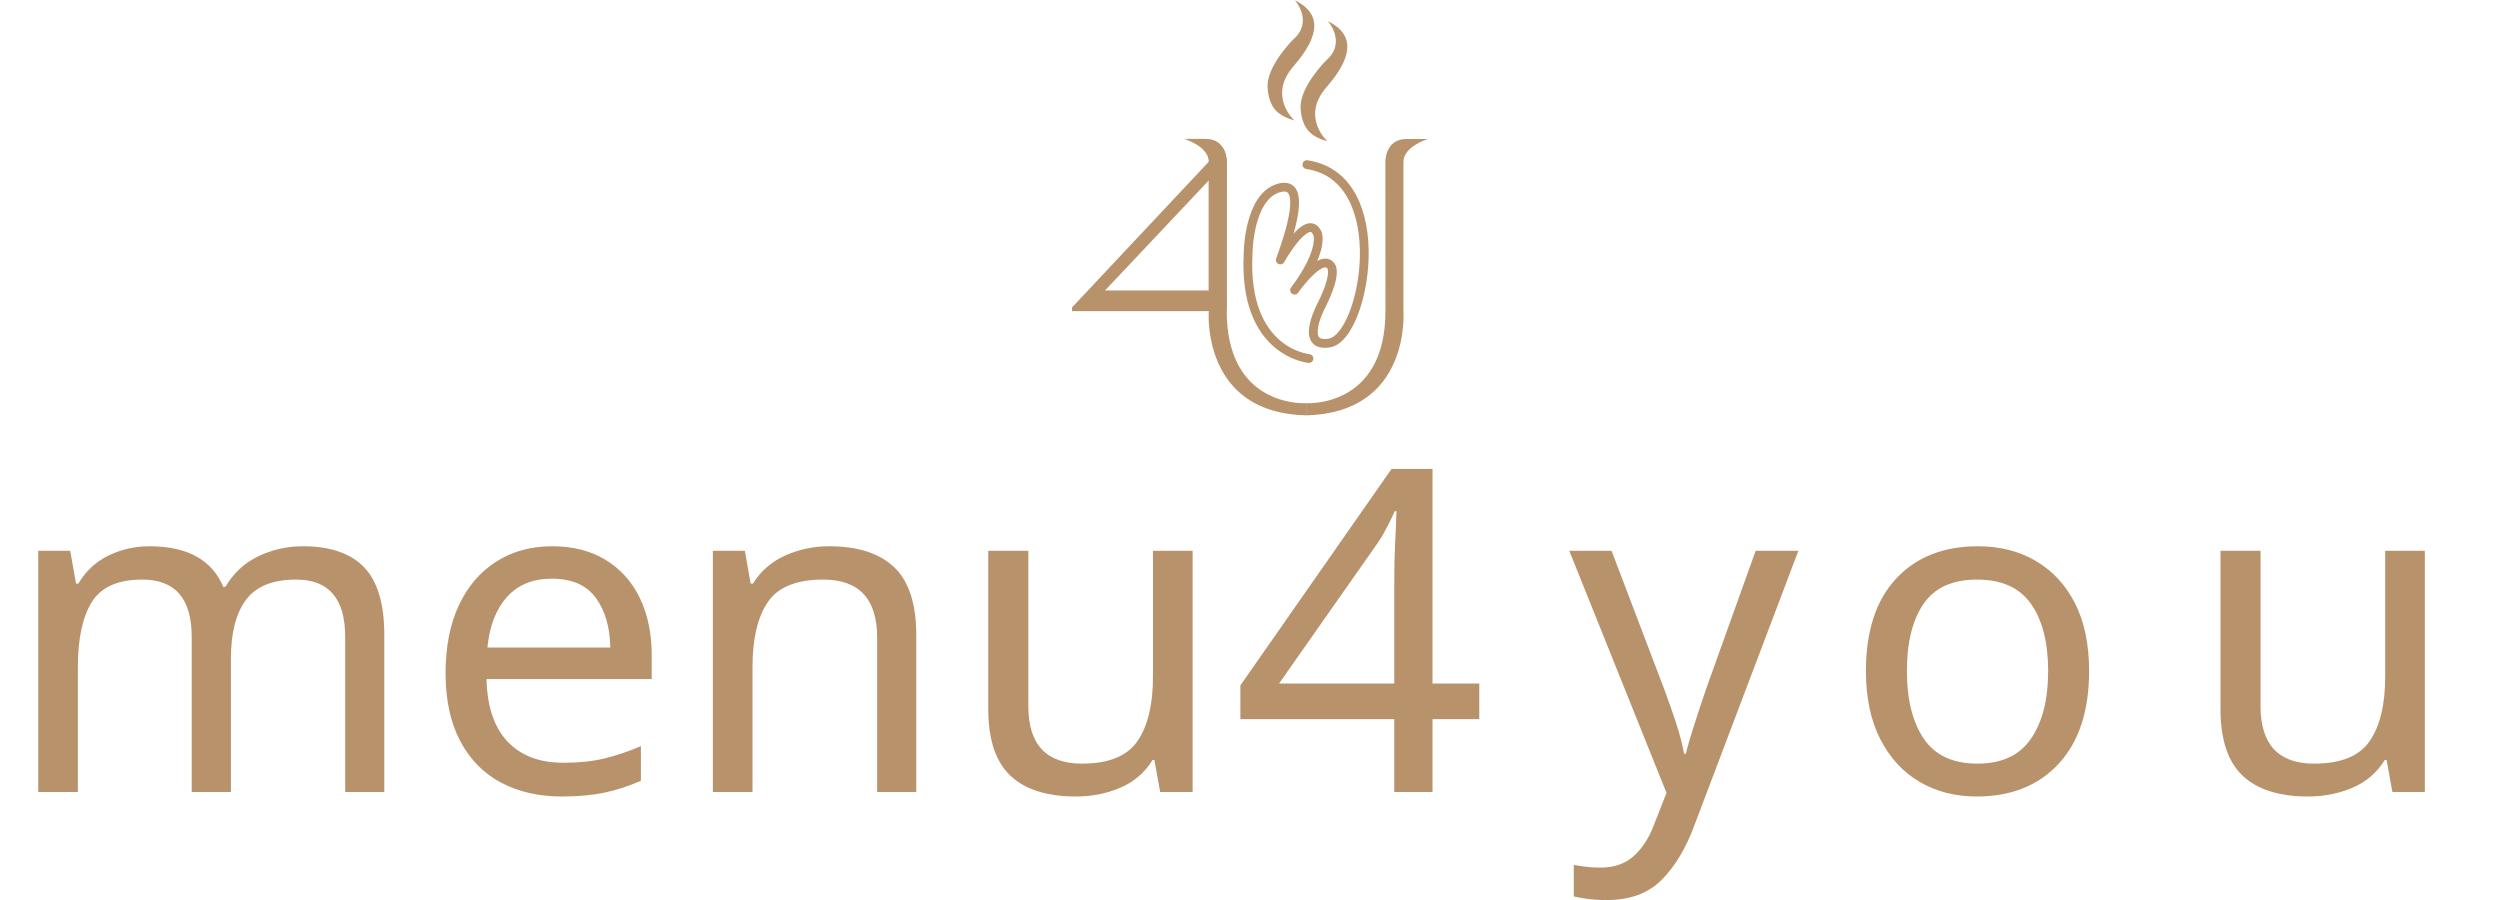
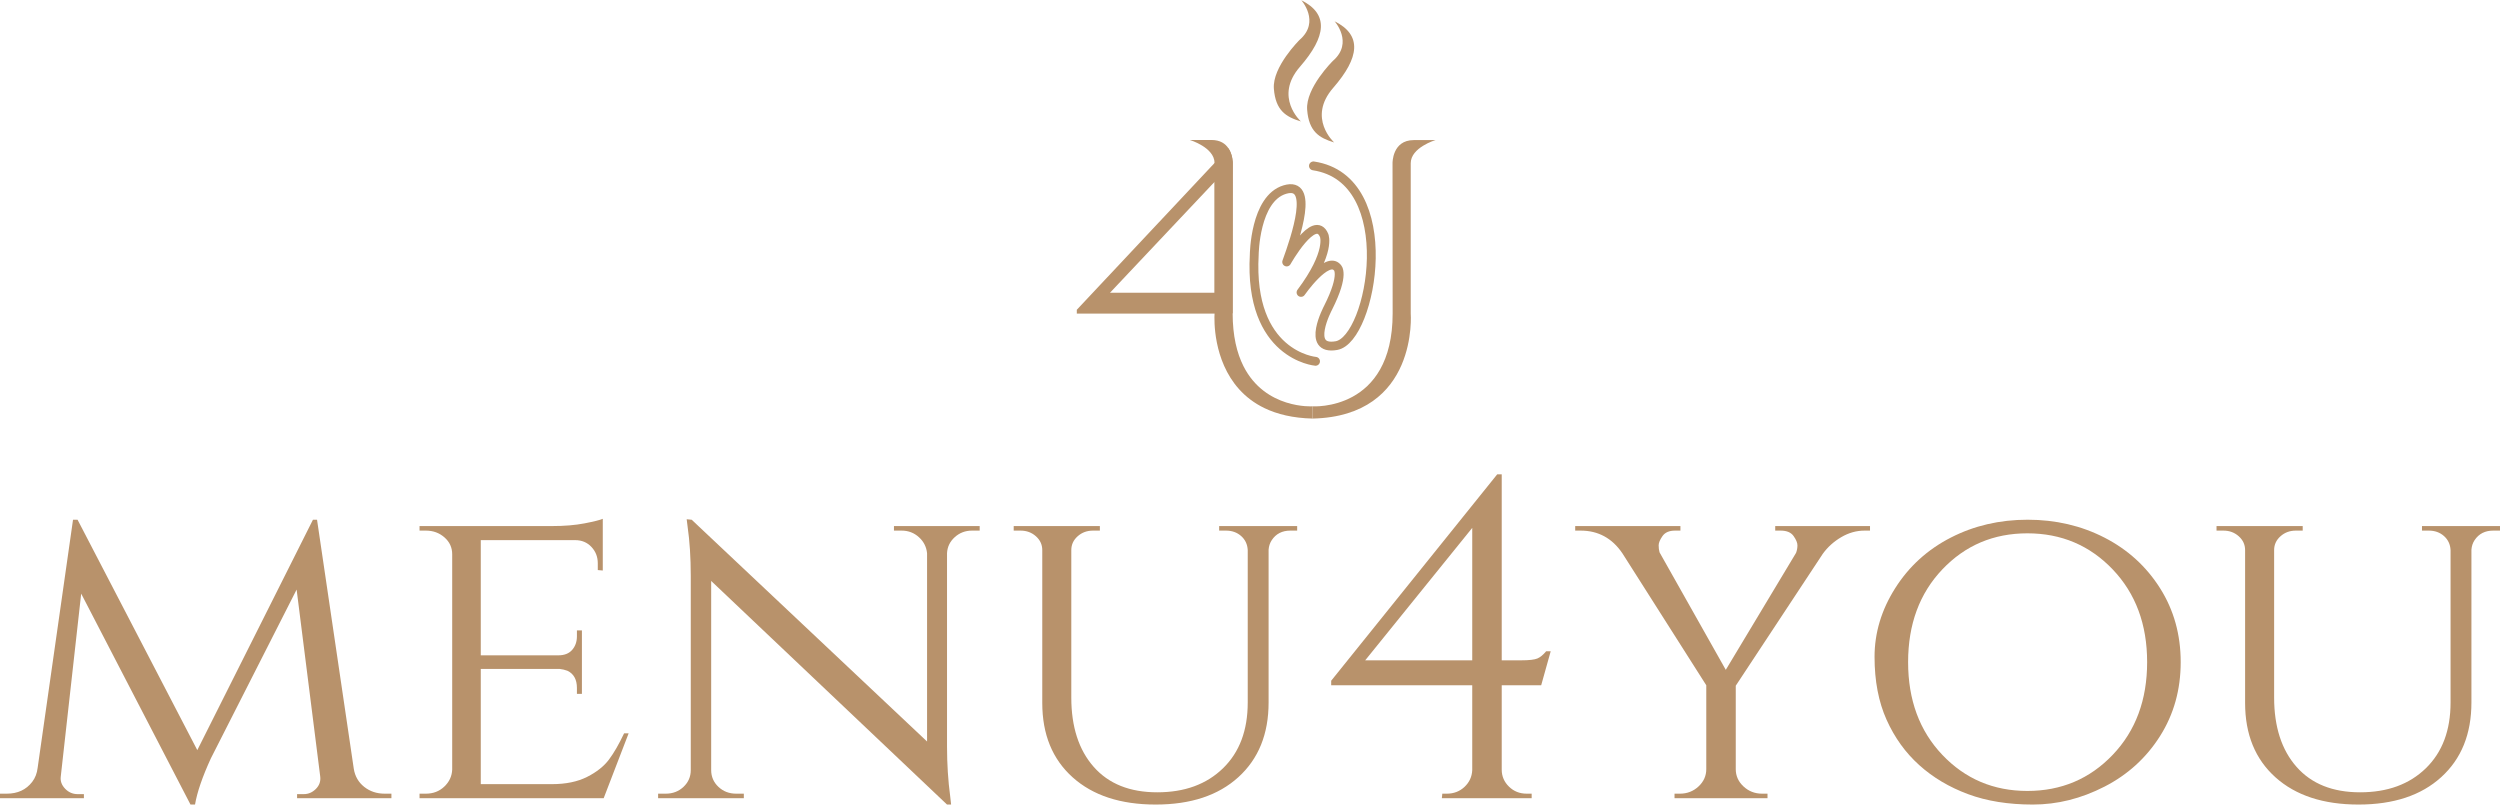
- <svg xmlns="http://www.w3.org/2000/svg" id="Layer_2" data-name="Layer 2" viewBox="0 0 444.4 159.91">
+ <svg xmlns="http://www.w3.org/2000/svg" id="Layer_2" data-name="Layer 2" viewBox="0 0 440.96 141.91">
  <defs>
    <style>
      .cls-1 {
-         letter-spacing: -.03em;
-       }
- 
-       .cls-2 {
        fill: none;
        stroke: #b7926a;
        stroke-linecap: round;
        stroke-linejoin: round;
        stroke-width: 1.56px;
      }

-       .cls-3 {
-         letter-spacing: 0em;
-       }
- 
-       .cls-4, .cls-5 {
+       .cls-2 {
        fill: #b8926b;
-       }
- 
-       .cls-6 {
-         letter-spacing: 0em;
-       }
- 
-       .cls-5 {
-         font-family: Cinzel-Regular, Cinzel;
-         font-size: 80px;
      }
    </style>
  </defs>
  <g id="menu_4_u" data-name="menu 4 u">
    <g id="_2xl_to_xl" data-name="2xl to xl">
-       <text class="cls-5" transform="translate(0 140.79)">
-         <tspan x="0" y="0">menu4</tspan>
-         <tspan class="cls-1" x="278.88" y="0">y</tspan>
-         <tspan class="cls-3" x="327.28" y="0">o</tspan>
-         <tspan class="cls-6" x="388.4" y="0">u</tspan>
-       </text>
+       <g>
+         <path class="cls-2" d="m67.84,139.99h1.2v.8h-16.64v-.72h1.2c.8,0,1.51-.31,2.12-.92.61-.61.87-1.35.76-2.2l-4.16-32.96-15.12,29.76c-1.49,3.25-2.43,5.97-2.8,8.16h-.8l-19.28-37.2-3.6,32.24c-.11.8.15,1.52.76,2.16.61.64,1.35.96,2.2.96h1.12v.72H0v-.8h1.2c1.92,0,3.41-.69,4.48-2.08.53-.69.85-1.52.96-2.48l6.24-43.76h.8l21.12,40.64,20.4-40.64h.72l6.48,43.92c.21,1.33.83,2.4,1.84,3.2,1.01.8,2.21,1.2,3.6,1.2Z" />
+         <path class="cls-2" d="m75.12,139.99c1.28,0,2.36-.41,3.24-1.24.88-.83,1.35-1.83,1.4-3v-38c0-1.17-.45-2.16-1.36-2.96-.91-.8-2-1.2-3.28-1.2h-1.12v-.8h23.36c2.19,0,4.11-.16,5.76-.48,1.65-.32,2.72-.59,3.2-.8v9.12l-.88-.08v-1.2c0-1.12-.37-2.08-1.12-2.88-.75-.8-1.71-1.2-2.88-1.2h-16.64v20.32h13.68c1.07,0,1.88-.32,2.44-.96.56-.64.84-1.44.84-2.4v-1.04h.88v11.2h-.88v-1.04c0-1.49-.56-2.51-1.68-3.04-.43-.16-.88-.27-1.36-.32h-13.92v20.32h12.56c2.45,0,4.52-.43,6.2-1.28,1.68-.85,2.96-1.87,3.84-3.04.88-1.17,1.77-2.72,2.68-4.64h.8l-4.4,11.44h-32.48v-.8h1.12Z" />
+         <path class="cls-2" d="m171.44,93.59c-1.17,0-2.19.39-3.04,1.16-.85.77-1.31,1.72-1.36,2.84v34.08c0,3.09.19,6.03.56,8.8l.16,1.44h-.72l-41.6-39.44v33.36c0,1.17.43,2.16,1.28,2.96.85.8,1.89,1.2,3.12,1.2h1.36v.8h-15.12v-.8h1.36c1.23,0,2.27-.4,3.12-1.2.85-.8,1.28-1.79,1.28-2.96v-34.24c0-3.25-.19-6.16-.56-8.72l-.16-1.28.88.08,41.52,39.12v-33.2c-.11-1.12-.59-2.07-1.44-2.84-.85-.77-1.87-1.16-3.04-1.16h-1.36v-.8h15.12v.8h-1.36Z" />
+         <path class="cls-2" d="m228.8,93.59h-1.2c-1.44,0-2.54.56-3.28,1.68-.32.48-.51,1.04-.56,1.68v26.96c0,5.55-1.77,9.93-5.32,13.16-3.55,3.23-8.41,4.84-14.6,4.84s-11.07-1.6-14.64-4.8c-3.57-3.2-5.36-7.57-5.36-13.12v-26.96c0-.96-.37-1.77-1.12-2.44-.75-.67-1.65-1-2.72-1h-1.2v-.8h15.2v.8h-1.2c-1.07,0-1.97.33-2.72,1-.75.67-1.12,1.48-1.12,2.44v26c0,5.17,1.32,9.25,3.96,12.24,2.64,2.99,6.37,4.48,11.2,4.48s8.69-1.41,11.6-4.24c2.91-2.83,4.36-6.69,4.36-11.6v-26.88c-.05-1.01-.44-1.84-1.16-2.48-.72-.64-1.61-.96-2.68-.96h-1.2v-.8h13.76v.8Z" />
+         <path class="cls-2" d="m264.88,120.87v14.88c0,1.17.43,2.17,1.28,3,.85.83,1.89,1.24,3.12,1.24h.88v.8h-15.84l.08-.8h.8c1.23,0,2.27-.4,3.12-1.2.85-.8,1.31-1.79,1.36-2.96v-14.96h-24.88v-.8l29.28-36.4h.8v32.8h3.44c1.39,0,2.33-.11,2.84-.32.51-.21,1.03-.64,1.56-1.28h.8l-1.68,6h-6.96Zm-5.2-4.4v-23.36l-18.88,23.36h18.88Z" />
+         <path class="cls-2" d="m329.84,93.59h-.96c-1.44,0-2.81.39-4.12,1.16-1.31.77-2.39,1.75-3.24,2.92l-15.36,23.28v14.72c0,1.17.45,2.19,1.36,3.04.91.85,2,1.28,3.28,1.28h.96v.8h-16.4v-.8h.96c1.28,0,2.37-.43,3.28-1.28.91-.85,1.36-1.87,1.36-3.04v-14.8l-14.8-23.28c-1.81-2.67-4.27-4-7.36-4h-.96v-.8h18.56v.8h-.96c-1.01,0-1.75.32-2.2.96-.45.64-.68,1.19-.68,1.64s.05.87.16,1.24l11.68,20.72,12.4-20.64c.16-.43.24-.87.24-1.32s-.23-1-.68-1.64c-.45-.64-1.21-.96-2.28-.96h-.96v-.8h16.72v.8Z" />
+         <path class="cls-2" d="m344.08,94.83c4.11-2.11,8.63-3.16,13.56-3.16s9.45,1.05,13.56,3.16c4.11,2.11,7.37,5.08,9.8,8.92,2.43,3.84,3.64,8.19,3.64,13.04s-1.21,9.2-3.64,13.04c-2.43,3.84-5.69,6.81-9.8,8.92-4.11,2.11-8.32,3.16-12.64,3.16s-8.13-.61-11.44-1.84c-3.31-1.23-6.17-2.93-8.6-5.12-2.43-2.19-4.35-4.85-5.76-8-1.41-3.15-2.12-6.84-2.12-11.08s1.21-8.28,3.64-12.12,5.69-6.81,9.8-8.92Zm-1.48,38.32c4.03,4.24,9.03,6.36,15,6.36s10.99-2.12,15.04-6.36c4.05-4.24,6.08-9.69,6.08-16.36s-2.03-12.12-6.08-16.36c-4.05-4.24-9.07-6.36-15.04-6.36s-10.97,2.12-15,6.36c-4.03,4.24-6.04,9.69-6.04,16.36s2.01,12.12,6.04,16.36Z" />
+         <path class="cls-2" d="m440.96,93.59h-1.2c-1.44,0-2.53.56-3.28,1.68-.32.48-.51,1.04-.56,1.68v26.96c0,5.55-1.77,9.93-5.32,13.16-3.55,3.23-8.41,4.84-14.6,4.84s-11.07-1.6-14.64-4.8c-3.57-3.2-5.36-7.57-5.36-13.12v-26.96c0-.96-.37-1.77-1.12-2.44-.75-.67-1.65-1-2.72-1h-1.2v-.8h15.2v.8h-1.2c-1.07,0-1.97.33-2.72,1-.75.67-1.12,1.48-1.12,2.44v26c0,5.17,1.32,9.25,3.96,12.24,2.64,2.99,6.37,4.48,11.2,4.48s8.69-1.41,11.6-4.24c2.91-2.83,4.36-6.69,4.36-11.6v-26.88c-.05-1.01-.44-1.84-1.16-2.48-.72-.64-1.61-.96-2.68-.96h-1.2v-.8h13.76v.8Z" />
+       </g>
      <g id="logo">
-         <path class="cls-4" d="m249.47,28.77v26.5s1.43,18.13-17.3,18.56v-2.16s14.11.94,14.11-16.39l-.02-26.5s-.07-4.07,3.75-4.07h3.82s-4.36,1.31-4.36,4.08Z" />
-         <path class="cls-4" d="m232.17,71.67v2.16c-3.48-.08-6.26-.77-8.49-1.84-7.39-3.56-8.64-11.32-8.81-14.87-.05-.98-.01-1.64,0-1.81,0-.03,0-.04,0-.04v-26.53c-.03-2.75-4.36-4.05-4.36-4.05h3.82c1.54,0,2.45.66,2.98,1.46.79,1.17.77,2.62.77,2.62l-.02,26.5c0,3.99.75,7.01,1.9,9.3,3.85,7.66,12.22,7.1,12.22,7.1Z" />
-         <path class="cls-4" d="m218.06,55.27l.02-26.5s.02-1.45-.77-2.62l-2.43,2.59-24.31,25.9v.67h24.31m0-3.68h-18.45l18.45-19.56v19.56Z" />
-         <path class="cls-2" d="m232.68,63.73s-11.81-1.02-10.81-18.81c0,0,.09-9.89,5.39-11.48,5.3-1.59,1.97,8.25.33,12.77,0,0,4.92-8.75,6.61-4.67,0,0,1.25,2.93-4.08,10.04,0,0,4.55-6.54,6.39-4.4,0,0,1.44,1.04-1.62,7.11,0,0-4.07,7.64,1.47,6.67,6.3-1.1,11.46-29.36-4.05-31.7" />
+         <path class="cls-2" d="m248.83,28.77v26.5s1.43,18.13-17.3,18.56v-2.16s14.11.94,14.11-16.39l-.02-26.5s-.07-4.07,3.75-4.07h3.82s-4.36,1.31-4.36,4.08Z" />
+         <path class="cls-2" d="m231.53,71.67v2.16c-3.48-.08-6.26-.77-8.49-1.84-7.39-3.56-8.64-11.32-8.81-14.87-.05-.98-.01-1.64,0-1.81,0-.03,0-.04,0-.04v-26.53c-.03-2.75-4.36-4.05-4.36-4.05h3.82c1.54,0,2.45.66,2.98,1.46.79,1.17.77,2.62.77,2.62l-.02,26.5c0,3.99.75,7.01,1.9,9.3,3.85,7.66,12.22,7.1,12.22,7.1Z" />
+         <path class="cls-2" d="m217.42,55.27l.02-26.5s.02-1.45-.77-2.62l-2.43,2.59-24.31,25.9v.67h24.31m0-3.68h-18.45l18.45-19.56v19.56Z" />
+         <path class="cls-1" d="m232.04,63.73s-11.81-1.02-10.81-18.81c0,0,.09-9.89,5.39-11.48,5.3-1.59,1.97,8.25.33,12.77,0,0,4.92-8.75,6.61-4.67,0,0,1.25,2.93-4.08,10.04,0,0,4.55-6.54,6.39-4.4,0,0,1.44,1.04-1.62,7.11,0,0-4.07,7.64,1.47,6.67,6.3-1.1,11.46-29.36-4.05-31.7" />
        <g>
-           <path class="cls-4" d="m230.14,0s3.45,3.81-.27,7.03c0,0-4.84,4.77-4.54,8.62.3,3.84,2.12,4.97,4.77,5.77,0,0-4.81-4.31-.17-9.64,4.64-5.34,5.14-9.31.2-11.76Z" />
-           <path class="cls-4" d="m236.01,3.71s3.45,3.81-.27,7.03c0,0-4.84,4.77-4.54,8.62s2.12,4.97,4.77,5.77c0,0-4.81-4.31-.17-9.64,4.64-5.34,5.14-9.31.2-11.76Z" />
+           <path class="cls-2" d="m229.5,0s3.45,3.81-.27,7.03c0,0-4.84,4.77-4.54,8.62.3,3.84,2.12,4.97,4.77,5.77,0,0-4.81-4.31-.17-9.64,4.64-5.34,5.14-9.31.2-11.76Z" />
+           <path class="cls-2" d="m235.37,3.71s3.45,3.81-.27,7.03c0,0-4.84,4.77-4.54,8.62s2.12,4.97,4.77,5.77c0,0-4.81-4.31-.17-9.64,4.64-5.34,5.14-9.31.2-11.76Z" />
        </g>
      </g>
    </g>
  </g>
</svg>
